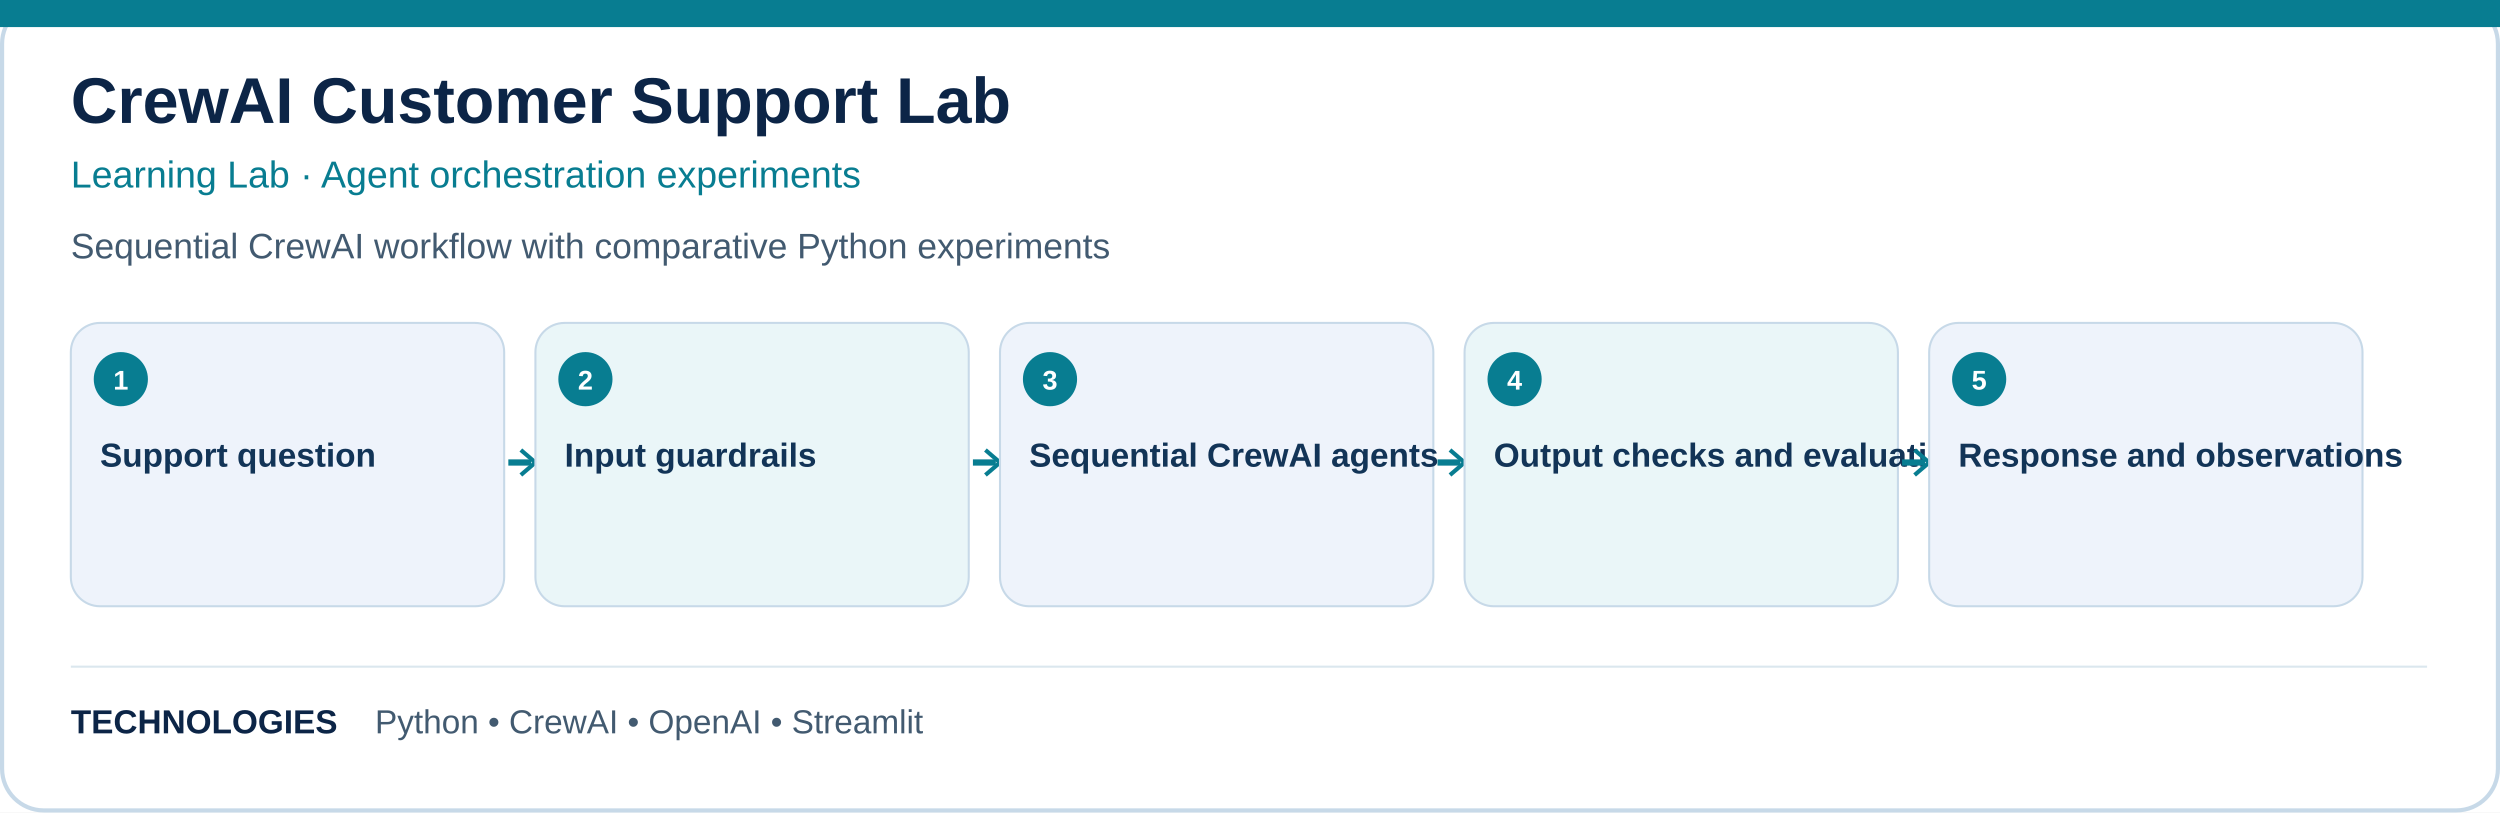
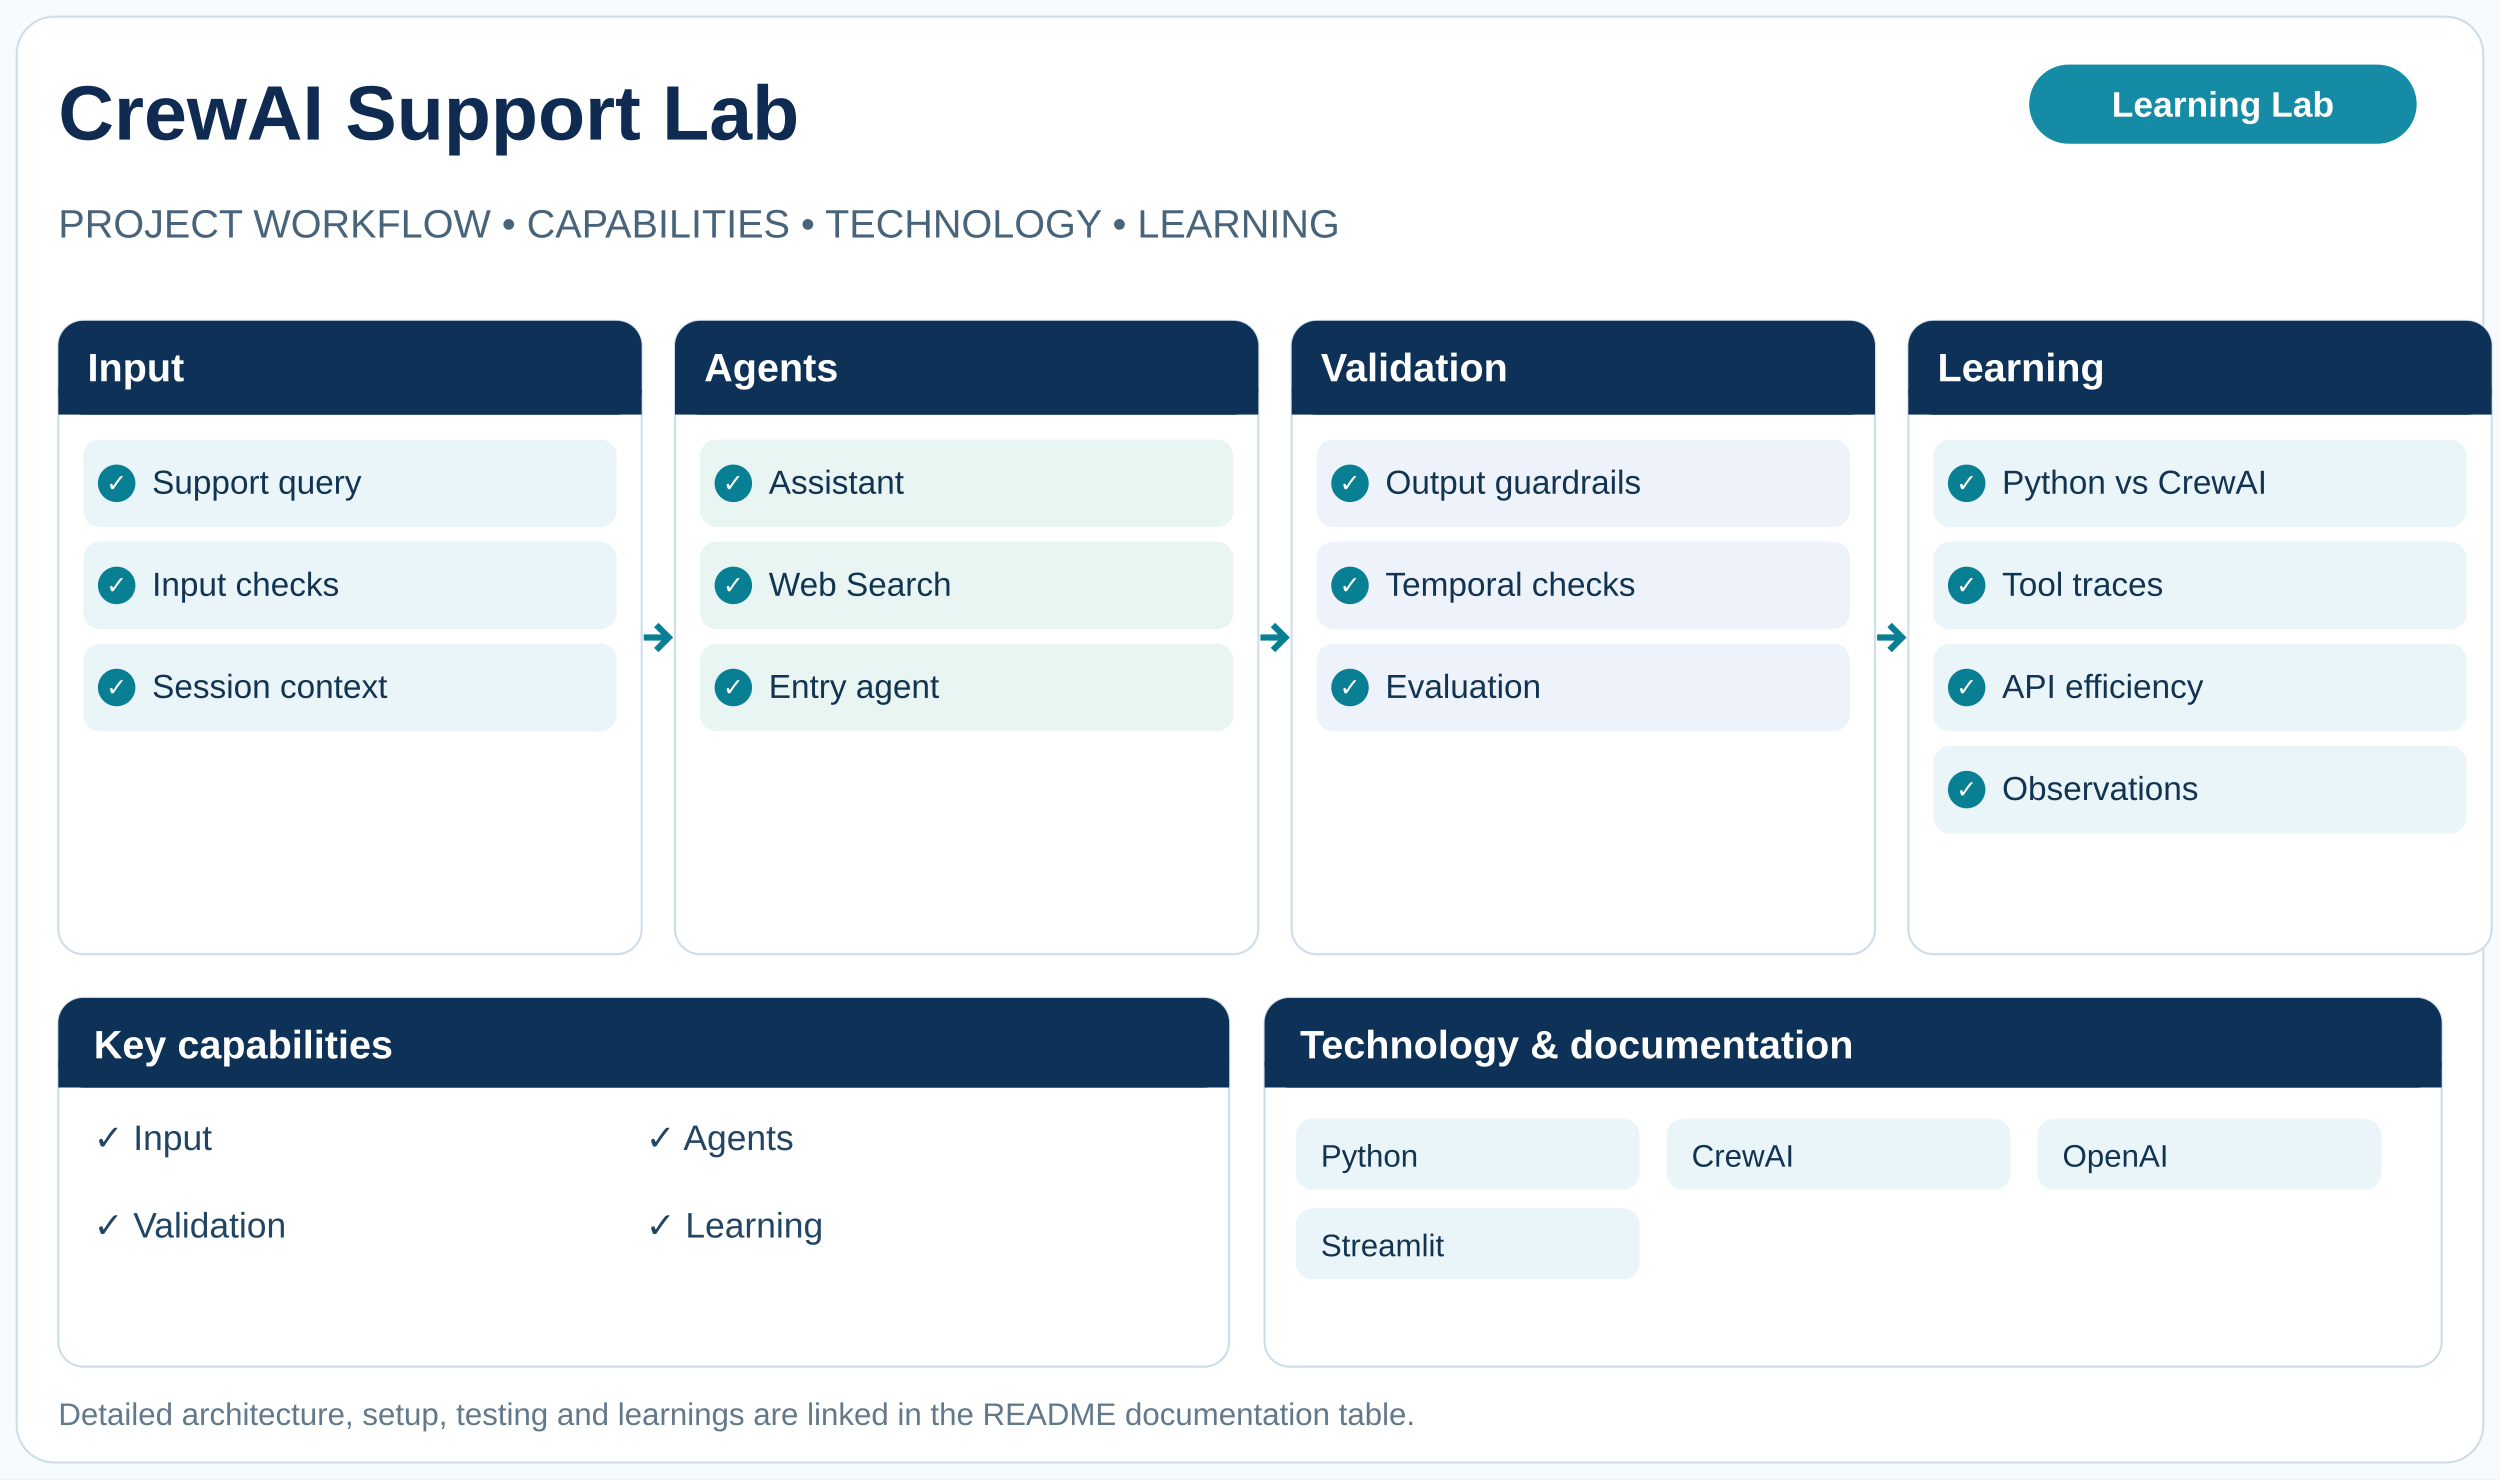
- <svg xmlns="http://www.w3.org/2000/svg" width="1200" height="390" viewBox="0 0 1200 390" role="img" aria-label="CrewAI Customer Support Lab workflow infographic">
-   <rect width="1200" height="390" fill="#ffffff" />
-   <rect x="1" y="1" width="1198" height="388" rx="20" fill="none" stroke="#c7d9e8" stroke-width="2" />
-   <rect x="0" y="0" width="1200" height="13" fill="#087d91" />
-   <text x="34" y="59" font-size="31" font-family="Arial,sans-serif" font-weight="bold" fill="#0c2547">CrewAI Customer Support Lab</text>
-   <text x="34" y="90" font-size="18" font-family="Arial,sans-serif" fill="#087d91">Learning Lab · Agent orchestration experiments</text>
-   <text x="34" y="124" font-size="17" font-family="Arial,sans-serif" fill="#425a70">Sequential CrewAI workflow with comparative Python experiments</text>
-   <g font-family="Arial,sans-serif">
-     <rect x="34" y="155" width="208" height="136" rx="14" fill="#eef3fb" stroke="#c7d9e8" />
-     <circle cx="58" cy="182" r="13" fill="#087d91" />
-     <text x="58" y="187" font-size="13" text-anchor="middle" fill="white" font-weight="bold">1</text>
-     <text x="48" y="224" font-size="16" font-weight="600" fill="#123457">Support question</text>
-     <path d="M244 222 h11" stroke="#087d91" stroke-width="3" />
-     <path d="M250 216 l7 6 -7 6" fill="none" stroke="#087d91" stroke-width="2" />
-     <rect x="257" y="155" width="208" height="136" rx="14" fill="#eaf6f8" stroke="#c7d9e8" />
-     <circle cx="281" cy="182" r="13" fill="#087d91" />
-     <text x="281" y="187" font-size="13" text-anchor="middle" fill="white" font-weight="bold">2</text>
-     <text x="271" y="224" font-size="16" font-weight="600" fill="#123457">Input guardrails</text>
-     <path d="M467 222 h11" stroke="#087d91" stroke-width="3" />
-     <path d="M473 216 l7 6 -7 6" fill="none" stroke="#087d91" stroke-width="2" />
-     <rect x="480" y="155" width="208" height="136" rx="14" fill="#eef3fb" stroke="#c7d9e8" />
-     <circle cx="504" cy="182" r="13" fill="#087d91" />
-     <text x="504" y="187" font-size="13" text-anchor="middle" fill="white" font-weight="bold">3</text>
-     <text x="494" y="224" font-size="16" font-weight="600" fill="#123457">Sequential CrewAI agents</text>
-     <path d="M690 222 h11" stroke="#087d91" stroke-width="3" />
-     <path d="M696 216 l7 6 -7 6" fill="none" stroke="#087d91" stroke-width="2" />
-     <rect x="703" y="155" width="208" height="136" rx="14" fill="#eaf6f8" stroke="#c7d9e8" />
-     <circle cx="727" cy="182" r="13" fill="#087d91" />
-     <text x="727" y="187" font-size="13" text-anchor="middle" fill="white" font-weight="bold">4</text>
-     <text x="717" y="224" font-size="16" font-weight="600" fill="#123457">Output checks and evaluation</text>
-     <path d="M913 222 h11" stroke="#087d91" stroke-width="3" />
-     <path d="M919 216 l7 6 -7 6" fill="none" stroke="#087d91" stroke-width="2" />
-     <rect x="926" y="155" width="208" height="136" rx="14" fill="#eef3fb" stroke="#c7d9e8" />
-     <circle cx="950" cy="182" r="13" fill="#087d91" />
-     <text x="950" y="187" font-size="13" text-anchor="middle" fill="white" font-weight="bold">5</text>
-     <text x="940" y="224" font-size="16" font-weight="600" fill="#123457">Response and observations</text>
-   </g>
-   <line x1="34" y1="320" x2="1165" y2="320" stroke="#dbe7ee" />
-   <text x="34" y="352" font-family="Arial,sans-serif" font-size="16" font-weight="bold" fill="#0c2547">TECHNOLOGIES</text>
-   <text x="180" y="352" font-family="Arial,sans-serif" font-size="16" fill="#425a70">Python   •   CrewAI   •   OpenAI   •   Streamlit</text>
+ <svg xmlns="http://www.w3.org/2000/svg" width="1200" height="710" viewBox="0 0 1200 710" role="img" aria-label="CrewAI Support Lab detailed workflow infographic">
+   <rect width="1200" height="710" fill="#f8fbfd" />
+   <rect x="8" y="8" width="1184" height="694" rx="18" fill="white" stroke="#cbdde9" />
+   <text x="28" y="67" font-family="Arial" font-size="37" font-weight="bold" fill="#102b51">CrewAI Support Lab</text>
+   <rect x="974" y="31" width="186" height="38" rx="19" fill="#168ba5" />
+   <text x="1067" y="56" text-anchor="middle" font-family="Arial" font-size="17" font-weight="bold" fill="white">Learning Lab</text>
+   <text x="28" y="114" font-family="Arial" font-size="19" fill="#48647a">PROJECT WORKFLOW  •  CAPABILITIES  •  TECHNOLOGY  •  LEARNING</text>
+   <rect x="28" y="154" width="280" height="304" rx="12" fill="#fff" stroke="#cddde9" />
+   <rect x="28" y="154" width="280" height="45" rx="12" fill="#0e3157" />
+   <rect x="28" y="187" width="280" height="12" fill="#0e3157" />
+   <text x="42" y="183" font-family="Arial" font-size="19" fill="#fff" font-weight="bold">Input</text>
+   <rect x="40" y="211" width="256" height="42" rx="8" fill="#eaf5fa" />
+   <circle cx="56" cy="232" r="9" fill="#087f92" />
+   <text x="56" y="236" text-anchor="middle" font-family="Arial" font-size="12" fill="white">✓</text>
+   <text x="73" y="237" font-family="Arial" font-size="16" fill="#123450">Support query</text>
+   <rect x="40" y="260" width="256" height="42" rx="8" fill="#eaf5fa" />
+   <circle cx="56" cy="281" r="9" fill="#087f92" />
+   <text x="56" y="285" text-anchor="middle" font-family="Arial" font-size="12" fill="white">✓</text>
+   <text x="73" y="286" font-family="Arial" font-size="16" fill="#123450">Input checks</text>
+   <rect x="40" y="309" width="256" height="42" rx="8" fill="#eaf5fa" />
+   <circle cx="56" cy="330" r="9" fill="#087f92" />
+   <text x="56" y="334" text-anchor="middle" font-family="Arial" font-size="12" fill="white">✓</text>
+   <text x="73" y="335" font-family="Arial" font-size="16" fill="#123450">Session context</text>
+   <path d="M309 306 h12 m-6 -6 l6 6 -6 6" fill="none" stroke="#087f92" stroke-width="3" />
+   <rect x="324" y="154" width="280" height="304" rx="12" fill="#fff" stroke="#cddde9" />
+   <rect x="324" y="154" width="280" height="45" rx="12" fill="#0e3157" />
+   <rect x="324" y="187" width="280" height="12" fill="#0e3157" />
+   <text x="338" y="183" font-family="Arial" font-size="19" fill="#fff" font-weight="bold">Agents</text>
+   <rect x="336" y="211" width="256" height="42" rx="8" fill="#e8f5f2" />
+   <circle cx="352" cy="232" r="9" fill="#087f92" />
+   <text x="352" y="236" text-anchor="middle" font-family="Arial" font-size="12" fill="white">✓</text>
+   <text x="369" y="237" font-family="Arial" font-size="16" fill="#123450">Assistant</text>
+   <rect x="336" y="260" width="256" height="42" rx="8" fill="#e8f5f2" />
+   <circle cx="352" cy="281" r="9" fill="#087f92" />
+   <text x="352" y="285" text-anchor="middle" font-family="Arial" font-size="12" fill="white">✓</text>
+   <text x="369" y="286" font-family="Arial" font-size="16" fill="#123450">Web Search</text>
+   <rect x="336" y="309" width="256" height="42" rx="8" fill="#e8f5f2" />
+   <circle cx="352" cy="330" r="9" fill="#087f92" />
+   <text x="352" y="334" text-anchor="middle" font-family="Arial" font-size="12" fill="white">✓</text>
+   <text x="369" y="335" font-family="Arial" font-size="16" fill="#123450">Entry agent</text>
+   <path d="M605 306 h12 m-6 -6 l6 6 -6 6" fill="none" stroke="#087f92" stroke-width="3" />
+   <rect x="620" y="154" width="280" height="304" rx="12" fill="#fff" stroke="#cddde9" />
+   <rect x="620" y="154" width="280" height="45" rx="12" fill="#0e3157" />
+   <rect x="620" y="187" width="280" height="12" fill="#0e3157" />
+   <text x="634" y="183" font-family="Arial" font-size="19" fill="#fff" font-weight="bold">Validation</text>
+   <rect x="632" y="211" width="256" height="42" rx="8" fill="#edf2fb" />
+   <circle cx="648" cy="232" r="9" fill="#087f92" />
+   <text x="648" y="236" text-anchor="middle" font-family="Arial" font-size="12" fill="white">✓</text>
+   <text x="665" y="237" font-family="Arial" font-size="16" fill="#123450">Output guardrails</text>
+   <rect x="632" y="260" width="256" height="42" rx="8" fill="#edf2fb" />
+   <circle cx="648" cy="281" r="9" fill="#087f92" />
+   <text x="648" y="285" text-anchor="middle" font-family="Arial" font-size="12" fill="white">✓</text>
+   <text x="665" y="286" font-family="Arial" font-size="16" fill="#123450">Temporal checks</text>
+   <rect x="632" y="309" width="256" height="42" rx="8" fill="#edf2fb" />
+   <circle cx="648" cy="330" r="9" fill="#087f92" />
+   <text x="648" y="334" text-anchor="middle" font-family="Arial" font-size="12" fill="white">✓</text>
+   <text x="665" y="335" font-family="Arial" font-size="16" fill="#123450">Evaluation</text>
+   <path d="M901 306 h12 m-6 -6 l6 6 -6 6" fill="none" stroke="#087f92" stroke-width="3" />
+   <rect x="916" y="154" width="280" height="304" rx="12" fill="#fff" stroke="#cddde9" />
+   <rect x="916" y="154" width="280" height="45" rx="12" fill="#0e3157" />
+   <rect x="916" y="187" width="280" height="12" fill="#0e3157" />
+   <text x="930" y="183" font-family="Arial" font-size="19" fill="#fff" font-weight="bold">Learning</text>
+   <rect x="928" y="211" width="256" height="42" rx="8" fill="#eaf5fa" />
+   <circle cx="944" cy="232" r="9" fill="#087f92" />
+   <text x="944" y="236" text-anchor="middle" font-family="Arial" font-size="12" fill="white">✓</text>
+   <text x="961" y="237" font-family="Arial" font-size="16" fill="#123450">Python vs CrewAI</text>
+   <rect x="928" y="260" width="256" height="42" rx="8" fill="#eaf5fa" />
+   <circle cx="944" cy="281" r="9" fill="#087f92" />
+   <text x="944" y="285" text-anchor="middle" font-family="Arial" font-size="12" fill="white">✓</text>
+   <text x="961" y="286" font-family="Arial" font-size="16" fill="#123450">Tool traces</text>
+   <rect x="928" y="309" width="256" height="42" rx="8" fill="#eaf5fa" />
+   <circle cx="944" cy="330" r="9" fill="#087f92" />
+   <text x="944" y="334" text-anchor="middle" font-family="Arial" font-size="12" fill="white">✓</text>
+   <text x="961" y="335" font-family="Arial" font-size="16" fill="#123450">API efficiency</text>
+   <rect x="928" y="358" width="256" height="42" rx="8" fill="#eaf5fa" />
+   <circle cx="944" cy="379" r="9" fill="#087f92" />
+   <text x="944" y="383" text-anchor="middle" font-family="Arial" font-size="12" fill="white">✓</text>
+   <text x="961" y="384" font-family="Arial" font-size="16" fill="#123450">Observations</text>
+   <rect x="28" y="479" width="562" height="177" rx="12" fill="#fff" stroke="#cbdde9" />
+   <rect x="28" y="479" width="562" height="43" rx="12" fill="#0e3157" />
+   <rect x="28" y="510" width="562" height="12" fill="#0e3157" />
+   <text x="45" y="508" font-family="Arial" font-size="19" font-weight="bold" fill="white">Key capabilities</text>
+   <text x="45" y="552" font-family="Arial" font-size="17" fill="#214563">✓ Input</text>
+   <text x="310" y="552" font-family="Arial" font-size="17" fill="#214563">✓ Agents</text>
+   <text x="45" y="594" font-family="Arial" font-size="17" fill="#214563">✓ Validation</text>
+   <text x="310" y="594" font-family="Arial" font-size="17" fill="#214563">✓ Learning</text>
+   <rect x="607" y="479" width="565" height="177" rx="12" fill="#fff" stroke="#cbdde9" />
+   <rect x="607" y="479" width="565" height="43" rx="12" fill="#0e3157" />
+   <rect x="607" y="510" width="565" height="12" fill="#0e3157" />
+   <text x="624" y="508" font-family="Arial" font-size="19" font-weight="bold" fill="white">Technology &amp; documentation</text>
+   <rect x="622" y="537" width="165" height="34" rx="8" fill="#eaf5fa" />
+   <text x="634" y="560" font-family="Arial" font-size="15" fill="#123450">Python</text>
+   <rect x="800" y="537" width="165" height="34" rx="8" fill="#eaf5fa" />
+   <text x="812" y="560" font-family="Arial" font-size="15" fill="#123450">CrewAI</text>
+   <rect x="978" y="537" width="165" height="34" rx="8" fill="#eaf5fa" />
+   <text x="990" y="560" font-family="Arial" font-size="15" fill="#123450">OpenAI</text>
+   <rect x="622" y="580" width="165" height="34" rx="8" fill="#eaf5fa" />
+   <text x="634" y="603" font-family="Arial" font-size="15" fill="#123450">Streamlit</text>
+   <text x="28" y="684" font-family="Arial" font-size="15" fill="#62788b">Detailed architecture, setup, testing and learnings are linked in the README documentation table.</text>
</svg>
